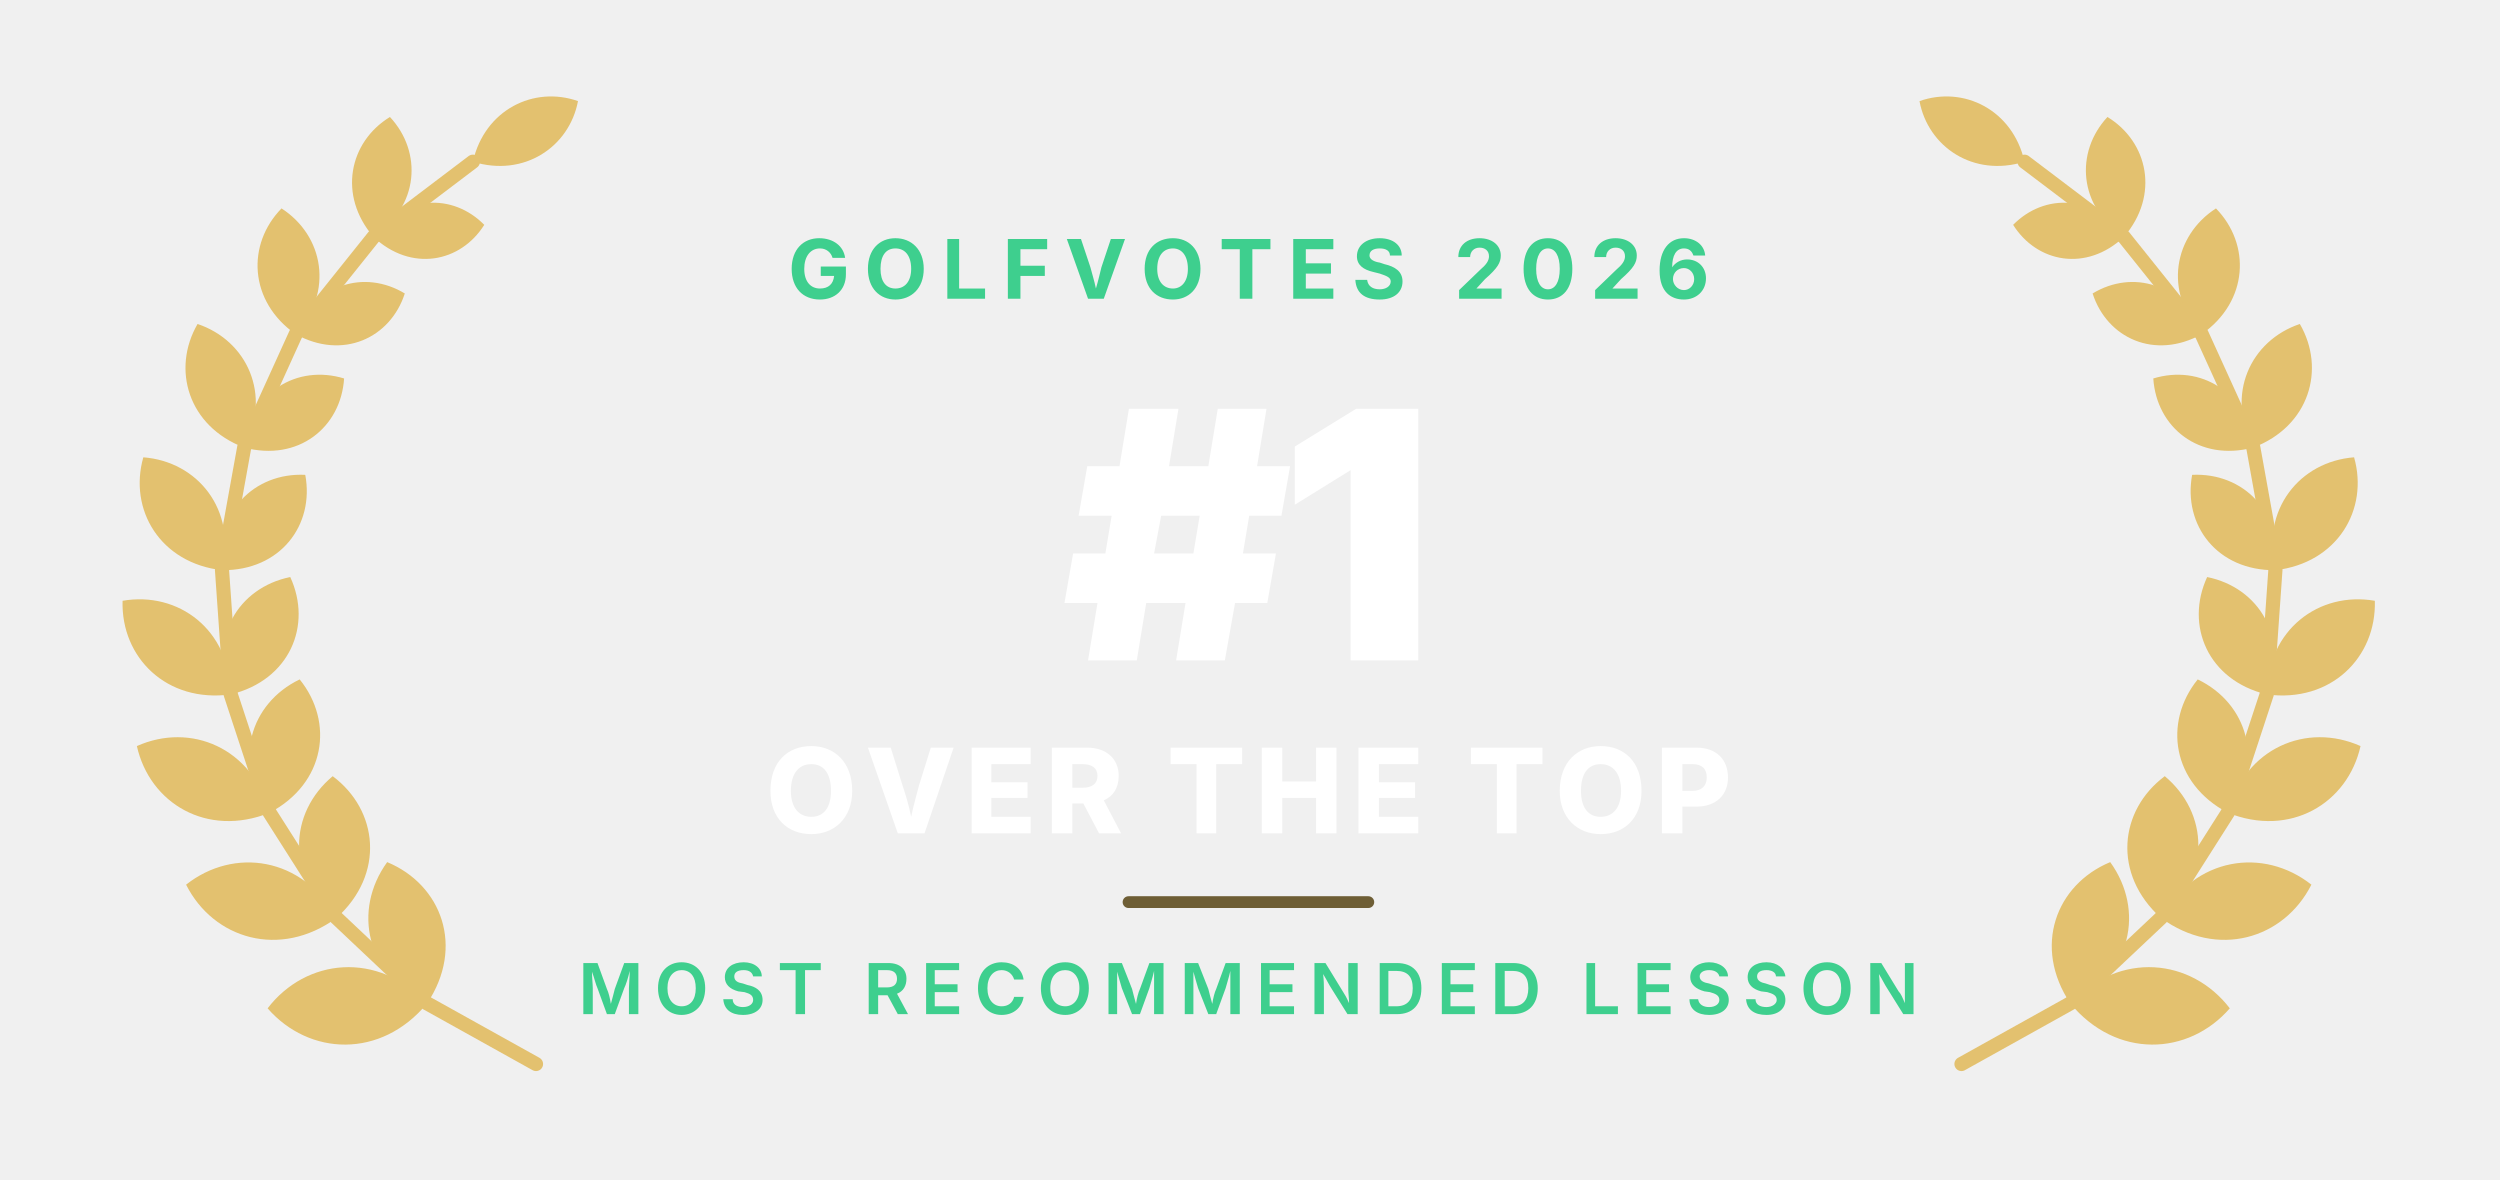
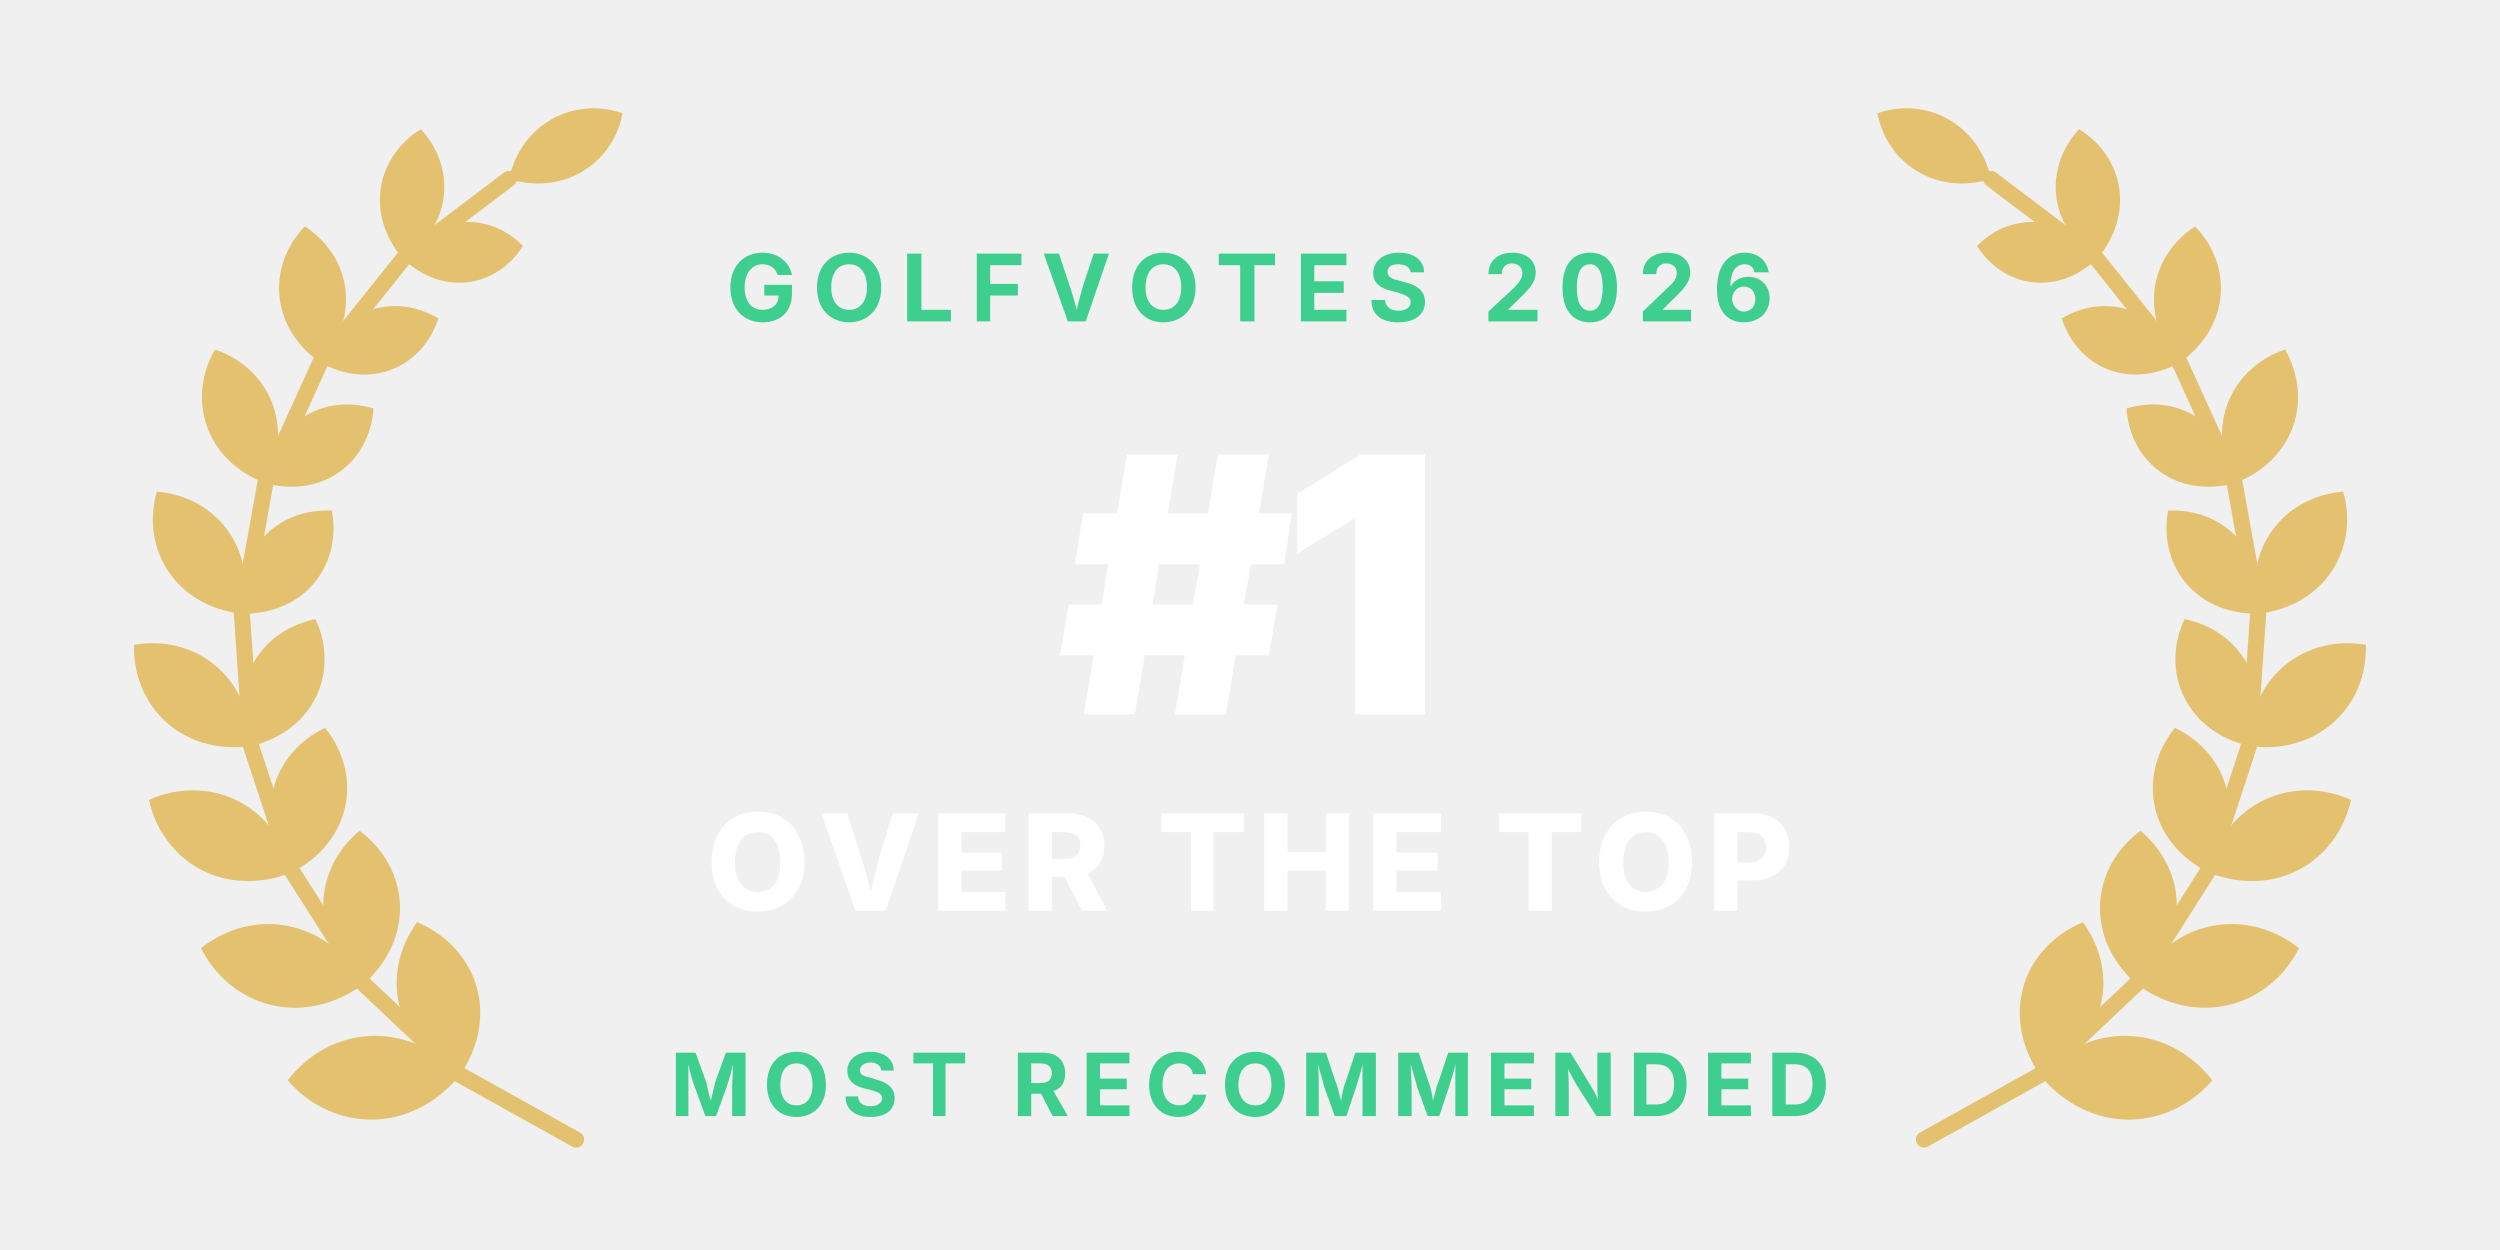
- <svg xmlns="http://www.w3.org/2000/svg" width="318" height="150" viewBox="0 0 318 150" role="img">
-   <path d="M68.18 135.34 L54.33 127.63 L42.81 116.76 L34.30 103.38 L29.35 88.33 L28.24 72.53 L31.06 56.93 L37.61 42.51 L47.51 30.14 L60.15 20.57M249.50 135.34 L263.34 127.63 L274.87 116.76 L283.37 103.38 L288.32 88.33 L289.43 72.53 L286.62 56.93 L280.06 42.51 L270.16 30.14 L257.52 20.57" fill="none" stroke="#E3C16F" stroke-width="1.8" stroke-linecap="round" />
-   <path d="M54.33 127.63C48.03 120.92 38.92 121.89 34.04 128.26C39.31 134.31 48.46 134.72 54.33 127.63ZM54.33 127.63C59.12 120.46 56.20 112.55 49.25 109.66C44.84 115.76 46.50 124.02 54.33 127.63ZM42.81 116.76C38.50 108.98 29.74 107.73 23.67 112.53C27.16 119.45 35.63 122.00 42.81 116.76ZM42.81 116.76C48.99 111.18 48.13 103.08 42.32 98.73C36.74 103.39 36.33 111.52 42.81 116.76ZM34.30 103.38C32.12 95.10 24.23 91.85 17.41 94.90C19.04 102.19 26.35 106.58 34.30 103.38ZM34.30 103.38C41.40 99.63 42.52 91.87 38.12 86.42C31.80 89.46 29.49 96.96 34.30 103.38ZM29.35 88.33C29.27 80.08 22.68 75.19 15.59 76.42C15.38 83.61 21.17 89.44 29.35 88.33ZM29.35 88.33C36.86 86.51 39.75 79.53 36.92 73.40C30.31 74.74 26.38 81.19 29.35 88.33ZM28.24 72.53C30.12 64.82 25.13 58.70 18.23 58.17C16.34 64.82 20.36 71.62 28.24 72.53ZM28.24 72.53C35.68 72.60 40.02 66.77 38.83 60.40C32.35 60.08 27.16 65.17 28.24 72.53ZM31.06 56.93C34.62 50.20 31.42 43.33 25.13 41.21C21.80 46.96 23.93 54.23 31.06 56.93ZM31.06 56.93C37.96 58.76 43.37 54.36 43.77 48.14C37.81 46.32 31.78 49.83 31.06 56.93ZM37.61 42.51C42.51 37.09 41.15 29.96 35.81 26.51C31.36 31.06 31.63 38.32 37.61 42.51ZM37.61 42.51C43.59 45.83 49.66 43.01 51.49 37.33C46.39 34.24 39.96 36.08 37.61 42.51ZM47.51 30.14C53.33 26.27 53.75 19.33 49.60 14.88C44.41 18.05 42.95 24.85 47.51 30.14ZM47.51 30.14C52.28 34.62 58.56 33.43 61.60 28.60C57.59 24.53 51.20 24.73 47.51 30.14ZM60.15 20.57C66.66 22.59 72.42 18.68 73.52 12.86C67.93 10.89 61.66 13.93 60.15 20.57ZM263.34 127.63C269.21 134.72 278.37 134.31 283.63 128.26C278.75 121.89 269.64 120.92 263.34 127.63ZM263.34 127.63C271.17 124.02 272.83 115.76 268.42 109.66C261.47 112.55 258.55 120.46 263.34 127.63ZM274.87 116.76C282.04 122.00 290.51 119.45 294.01 112.53C287.93 107.73 279.17 108.98 274.87 116.76ZM274.87 116.76C281.34 111.52 280.93 103.39 275.36 98.73C269.54 103.08 268.68 111.18 274.87 116.76ZM283.37 103.38C291.32 106.58 298.63 102.19 300.26 94.90C293.44 91.85 285.55 95.10 283.37 103.38ZM283.37 103.38C288.18 96.96 285.87 89.46 279.55 86.42C275.15 91.87 276.27 99.63 283.37 103.38ZM288.32 88.33C296.50 89.44 302.29 83.61 302.08 76.42C295.00 75.19 288.40 80.08 288.32 88.33ZM288.32 88.33C291.29 81.19 287.36 74.74 280.75 73.40C277.92 79.53 280.81 86.51 288.32 88.33ZM289.43 72.53C297.31 71.62 301.33 64.82 299.44 58.17C292.54 58.70 287.55 64.82 289.43 72.53ZM289.43 72.53C290.51 65.17 285.32 60.08 278.84 60.40C277.66 66.77 281.99 72.60 289.43 72.53ZM286.62 56.93C293.74 54.23 295.87 46.96 292.54 41.21C286.25 43.33 283.05 50.20 286.62 56.93ZM286.62 56.93C285.89 49.83 279.86 46.32 273.90 48.14C274.30 54.36 279.72 58.76 286.62 56.93ZM280.06 42.51C286.04 38.32 286.31 31.06 281.87 26.51C276.52 29.96 275.16 37.09 280.06 42.51ZM280.06 42.51C277.71 36.08 271.28 34.24 266.18 37.33C268.01 43.01 274.08 45.83 280.06 42.51ZM270.16 30.14C274.72 24.85 273.26 18.05 268.07 14.88C263.93 19.33 264.35 26.27 270.16 30.14ZM270.16 30.14C266.47 24.73 260.08 24.53 256.07 28.60C259.11 33.43 265.39 34.62 270.16 30.14ZM257.52 20.57C256.01 13.93 249.75 10.89 244.16 12.86C245.25 18.68 251.01 22.59 257.52 20.57Z" fill="#E3C16F" />
-   <rect x="142.8" y="114" width="32" height="1.5" rx=".75" fill="#6E5E35" />
-   <path d="M104.3 38.1C106.2 38.1 107.6 36.9 107.6 34.9L107.6 33.9L104.4 33.9L104.4 35.1L106.1 35.1C106 36.1 105.4 36.7 104.3 36.7C103.1 36.7 102.3 35.8 102.3 34.2C102.3 32.6 103.1 31.6 104.3 31.6C105.1 31.6 105.7 32.1 105.9 32.8L107.5 32.8C107.3 31.3 106 30.3 104.2 30.3C102.2 30.3 100.7 31.7 100.7 34.2C100.7 36.6 102.1 38.1 104.3 38.1ZM113.9 38.1C115.9 38.1 117.5 36.7 117.5 34.2C117.5 31.7 115.9 30.3 113.9 30.3C111.9 30.3 110.4 31.7 110.4 34.2C110.4 36.7 111.9 38.1 113.9 38.1ZM113.9 36.7C112.7 36.7 112 35.8 112 34.2C112 32.5 112.7 31.6 113.9 31.6C115.1 31.6 115.9 32.5 115.9 34.2C115.9 35.8 115.1 36.7 113.9 36.7ZM120.5 38L125.3 38L125.3 36.7L122 36.7L122 30.4L120.5 30.4ZM128.2 38L129.8 38L129.8 35.1L132.9 35.1L132.9 33.8L129.8 33.8L129.8 31.7L133.2 31.7L133.2 30.4L128.2 30.4ZM138.4 38L140.4 38L143.1 30.4L141.3 30.4L140.1 34C139.9 34.8 139.7 35.7 139.4 36.7C139.2 35.7 138.9 34.8 138.7 34L137.5 30.4L135.7 30.4ZM149.2 38.1C151.2 38.1 152.7 36.7 152.7 34.2C152.7 31.7 151.2 30.3 149.2 30.3C147.1 30.3 145.6 31.7 145.6 34.2C145.6 36.7 147.1 38.1 149.2 38.1ZM149.2 36.7C148 36.7 147.2 35.8 147.2 34.2C147.2 32.5 148 31.6 149.2 31.6C150.3 31.6 151.1 32.5 151.1 34.2C151.1 35.8 150.3 36.7 149.2 36.7ZM155.4 31.7L157.7 31.7L157.7 38L159.3 38L159.3 31.7L161.6 31.7L161.6 30.4L155.4 30.4ZM164.5 38L169.6 38L169.6 36.7L166.1 36.7L166.1 34.8L169.3 34.8L169.3 33.5L166.1 33.5L166.1 31.7L169.6 31.7L169.6 30.4L164.5 30.4ZM175.5 38.1C177.3 38.1 178.4 37.2 178.4 35.8C178.4 34.5 177.4 33.9 176.1 33.6L175.5 33.4C174.8 33.3 174.2 33 174.2 32.5C174.2 31.9 174.7 31.6 175.5 31.6C176.3 31.6 176.8 31.9 176.8 32.5L178.3 32.5C178.3 31.2 177.2 30.3 175.5 30.3C173.8 30.3 172.6 31.2 172.6 32.6C172.6 33.7 173.4 34.3 174.7 34.6L175.5 34.8C176.4 35.1 176.9 35.3 176.9 35.8C176.9 36.4 176.3 36.8 175.5 36.8C174.6 36.8 174 36.4 173.9 35.6L172.4 35.6C172.5 37.3 173.6 38.1 175.5 38.1ZM185.6 38L191 38L191 36.7L187.8 36.7L187.8 36.7L188.9 35.5C190.5 34.1 190.9 33.4 190.9 32.5C190.9 31.2 189.8 30.3 188.2 30.3C186.6 30.3 185.5 31.2 185.5 32.7L187 32.7C187 32 187.5 31.5 188.2 31.5C188.9 31.5 189.4 31.9 189.4 32.6C189.4 33.2 189 33.7 188.3 34.3L185.6 36.9ZM196.9 38.1C198.8 38.1 200 36.7 200 34.2C200 31.7 198.8 30.3 196.9 30.3C195 30.3 193.8 31.7 193.8 34.2C193.8 36.7 195 38.1 196.9 38.1ZM196.9 36.8C196 36.8 195.4 35.9 195.4 34.2C195.4 32.5 196 31.6 196.9 31.6C197.8 31.6 198.4 32.5 198.4 34.2C198.4 35.9 197.8 36.8 196.9 36.8ZM202.9 38L208.3 38L208.3 36.7L205.1 36.7L205.1 36.7L206.2 35.5C207.8 34.1 208.2 33.4 208.2 32.5C208.2 31.2 207.1 30.3 205.5 30.3C203.9 30.3 202.8 31.2 202.8 32.7L204.3 32.7C204.3 32 204.8 31.5 205.5 31.5C206.2 31.5 206.7 31.9 206.7 32.6C206.7 33.2 206.3 33.7 205.6 34.3L202.9 36.9ZM214.2 38.1C215.8 38.1 217 37 217 35.4C217 34 216 33 214.6 33C213.8 33 213.1 33.4 212.7 34L212.7 34C212.7 32.5 213.2 31.6 214.2 31.6C214.8 31.6 215.2 31.9 215.4 32.5L216.9 32.5C216.8 31.2 215.7 30.3 214.2 30.3C212.3 30.3 211.1 31.8 211.1 34.4C211.1 37.2 212.6 38.1 214.2 38.1ZM214.2 36.9C213.4 36.9 212.8 36.2 212.8 35.5C212.8 34.7 213.4 34.1 214.2 34.1C214.9 34.1 215.5 34.7 215.5 35.5C215.5 36.3 214.9 36.9 214.2 36.9Z" fill="#3ECF8E" />
-   <path d="M149.6 84L155.8 84L157.1 76.7L161.2 76.7L162.3 70.4L158.1 70.4L158.9 65.6L163 65.6L164.1 59.3L159.9 59.3L161.1 52L154.9 52L153.7 59.3L148.7 59.3L149.9 52L143.6 52L142.4 59.3L138.3 59.3L137.2 65.6L141.4 65.6L140.6 70.4L136.5 70.4L135.4 76.7L139.6 76.7L138.4 84L144.6 84L145.8 76.7L150.8 76.7ZM146.8 70.4L147.7 65.6L152.6 65.6L151.8 70.4ZM180.4 52L172.5 52L164.7 56.8L164.7 64.2L171.8 59.8L171.8 59.8L171.8 84L180.4 84Z" fill="#FFFFFF" />
-   <path d="M103.2 106.1C106.1 106.1 108.4 104.1 108.4 100.6C108.4 96.9 106.1 94.9 103.2 94.9C100.2 94.9 98 96.9 98 100.6C98 104.1 100.2 106.1 103.2 106.1ZM103.2 103.9C101.6 103.9 100.6 102.7 100.6 100.6C100.6 98.4 101.6 97.2 103.2 97.2C104.8 97.2 105.7 98.4 105.7 100.6C105.7 102.7 104.8 103.9 103.2 103.9ZM114.2 106L117.6 106L121.3 95.1L118.4 95.1L116.9 99.9C116.6 101.1 116.2 102.4 115.9 103.9C115.6 102.4 115.2 101.1 114.8 99.9L113.3 95.1L110.4 95.1ZM123.6 106L131.1 106L131.1 103.9L126.1 103.9L126.1 101.5L130.7 101.5L130.7 99.5L126.1 99.5L126.1 97.2L131.1 97.2L131.1 95.1L123.6 95.1ZM133.8 106L136.4 106L136.4 102.2L137.8 102.2L139.8 106L142.6 106L140.4 101.8C141.6 101.3 142.3 100.2 142.3 98.7C142.3 96.5 140.7 95.1 138.3 95.1L133.8 95.1ZM136.4 100.2L136.4 97.2L137.7 97.2C138.9 97.2 139.6 97.7 139.6 98.7C139.6 99.7 138.9 100.2 137.7 100.2ZM148.9 97.2L152.2 97.2L152.2 106L154.7 106L154.7 97.2L158 97.2L158 95.1L148.9 95.1ZM160.5 106L163.1 106L163.1 101.5L167.4 101.5L167.4 106L170 106L170 95.1L167.4 95.1L167.4 99.4L163.1 99.4L163.1 95.1L160.5 95.1ZM172.8 106L180.4 106L180.4 103.9L175.4 103.9L175.4 101.5L180 101.5L180 99.5L175.4 99.5L175.4 97.2L180.4 97.2L180.4 95.1L172.8 95.1ZM187.1 97.2L190.4 97.2L190.4 106L192.9 106L192.9 97.2L196.2 97.2L196.2 95.1L187.1 95.1ZM203.6 106.1C206.6 106.1 208.8 104.1 208.8 100.6C208.8 96.9 206.6 94.9 203.6 94.9C200.7 94.9 198.4 96.9 198.4 100.6C198.4 104.1 200.7 106.1 203.6 106.1ZM203.6 103.9C202 103.9 201.1 102.7 201.1 100.6C201.1 98.4 202 97.2 203.6 97.2C205.2 97.2 206.2 98.4 206.2 100.6C206.2 102.7 205.2 103.9 203.6 103.9ZM211.4 106L214 106L214 102.6L215.8 102.6C218.3 102.6 219.8 101.1 219.8 98.9C219.8 96.6 218.3 95.1 215.8 95.1L211.4 95.1ZM214 100.6L214 97.2L215.3 97.2C216.5 97.2 217.1 97.8 217.1 98.9C217.1 99.9 216.5 100.6 215.3 100.6Z" fill="#FFFFFF" />
-   <path d="M74.2 129L75.4 129L75.4 125.7C75.4 125.2 75.3 124.3 75.3 123.6C75.6 124.4 75.8 125.3 76 125.7L77.2 129L78.2 129L79.4 125.7C79.6 125.3 79.9 124.4 80.1 123.5C80.1 124.3 80 125.2 80 125.7L80 129L81.2 129L81.2 122.5L79.4 122.5L78.2 125.8C78.1 126.2 77.9 127 77.7 127.7C77.6 127 77.4 126.2 77.2 125.8L76 122.5L74.2 122.5ZM86.7 129.1C88.4 129.1 89.7 127.8 89.7 125.7C89.7 123.6 88.4 122.4 86.7 122.4C85 122.4 83.7 123.6 83.7 125.7C83.7 127.8 85 129.1 86.7 129.1ZM86.7 128C85.7 128 84.9 127.2 84.9 125.7C84.9 124.2 85.7 123.4 86.7 123.4C87.8 123.4 88.5 124.2 88.5 125.7C88.5 127.2 87.8 128 86.7 128ZM94.5 129.1C96.1 129.1 97 128.3 97 127.2C97 126 96.1 125.5 95.1 125.3L94.5 125.1C93.9 125 93.4 124.8 93.4 124.2C93.4 123.7 93.8 123.4 94.6 123.4C95.3 123.4 95.7 123.7 95.8 124.2L96.9 124.2C96.9 123.2 96 122.4 94.6 122.4C93.2 122.4 92.2 123.1 92.2 124.3C92.2 125.2 92.8 125.8 93.9 126.1L94.7 126.2C95.4 126.4 95.8 126.6 95.8 127.2C95.8 127.7 95.3 128.1 94.5 128.1C93.8 128.1 93.2 127.8 93.2 127.1L92 127.1C92.1 128.4 93 129.1 94.5 129.1ZM99.2 123.4L101.2 123.4L101.2 129L102.4 129L102.4 123.4L104.4 123.4L104.4 122.5L99.2 122.5ZM110.5 129L111.7 129L111.7 126.6L112.9 126.6L114.2 129L115.5 129L114.1 126.4C114.9 126.1 115.3 125.4 115.3 124.5C115.3 123.3 114.5 122.5 113 122.5L110.5 122.5ZM111.7 125.6L111.7 123.4L112.8 123.4C113.7 123.4 114.1 123.8 114.1 124.5C114.1 125.2 113.7 125.6 112.8 125.6ZM117.8 129L122 129L122 128L118.9 128L118.9 126.2L121.8 126.2L121.8 125.2L118.9 125.2L118.9 123.4L122 123.4L122 122.5L117.8 122.5ZM127.4 129.1C129 129.1 130 128.1 130.2 126.8L129 126.8C128.8 127.6 128.2 128 127.4 128C126.4 128 125.6 127.2 125.6 125.7C125.6 124.2 126.4 123.4 127.4 123.4C128.2 123.4 128.8 123.9 129 124.6L130.2 124.6C130 123.2 128.9 122.4 127.4 122.4C125.7 122.4 124.4 123.6 124.4 125.7C124.4 127.8 125.7 129.1 127.4 129.1ZM135.5 129.1C137.2 129.1 138.5 127.8 138.5 125.7C138.5 123.6 137.2 122.4 135.5 122.4C133.7 122.4 132.4 123.6 132.4 125.7C132.4 127.8 133.7 129.1 135.5 129.1ZM135.5 128C134.4 128 133.6 127.2 133.6 125.7C133.6 124.2 134.4 123.4 135.5 123.4C136.5 123.4 137.3 124.2 137.3 125.7C137.3 127.2 136.5 128 135.5 128ZM141 129L142.1 129L142.1 125.7C142.1 125.2 142.1 124.3 142.1 123.6C142.3 124.4 142.6 125.3 142.7 125.7L144 129L145 129L146.2 125.7C146.3 125.3 146.6 124.4 146.8 123.5C146.8 124.3 146.8 125.2 146.8 125.7L146.8 129L148 129L148 122.5L146.2 122.5L145 125.8C144.8 126.2 144.6 127 144.5 127.7C144.3 127 144.1 126.2 144 125.8L142.7 122.5L141 122.5ZM150.7 129L151.8 129L151.8 125.7C151.8 125.2 151.8 124.3 151.8 123.6C152 124.4 152.3 125.3 152.4 125.7L153.7 129L154.7 129L155.9 125.7C156 125.3 156.3 124.4 156.5 123.5C156.5 124.3 156.5 125.2 156.5 125.7L156.5 129L157.7 129L157.7 122.5L155.9 122.5L154.7 125.8C154.5 126.2 154.3 127 154.2 127.7C154 127 153.8 126.2 153.7 125.8L152.4 122.5L150.7 122.5ZM160.4 129L164.6 129L164.6 128L161.5 128L161.5 126.2L164.4 126.2L164.4 125.2L161.5 125.2L161.5 123.4L164.6 123.4L164.6 122.5L160.4 122.5ZM167.2 129L168.4 129L168.4 125.7C168.4 125.4 168.4 124.7 168.3 123.9C168.8 124.7 169 125.2 169.4 125.8L171.4 129L172.7 129L172.7 122.5L171.5 122.5L171.5 125.9C171.5 126.3 171.6 127 171.6 127.6C171.3 126.9 171 126.4 170.8 126.1L168.6 122.5L167.2 122.5ZM177.7 129C179.7 129 180.8 127.8 180.8 125.7C180.8 123.7 179.7 122.5 177.7 122.5L175.5 122.5L175.5 129ZM176.6 128L176.6 123.5L177.6 123.5C179 123.5 179.7 124.2 179.7 125.7C179.7 127.2 179 128 177.6 128ZM183.4 129L187.6 129L187.6 128L184.5 128L184.5 126.2L187.4 126.2L187.4 125.2L184.5 125.2L184.5 123.4L187.6 123.4L187.6 122.5L183.4 122.5ZM192.4 129C194.4 129 195.6 127.8 195.6 125.7C195.6 123.7 194.4 122.5 192.5 122.5L190.2 122.5L190.2 129ZM191.4 128L191.4 123.5L192.4 123.5C193.7 123.5 194.4 124.2 194.4 125.7C194.4 127.2 193.7 128 192.4 128ZM201.8 129L205.8 129L205.8 128L202.9 128L202.9 122.5L201.8 122.5ZM208.3 129L212.5 129L212.5 128L209.4 128L209.4 126.2L212.3 126.2L212.3 125.2L209.4 125.2L209.4 123.4L212.5 123.4L212.5 122.5L208.3 122.5ZM217.4 129.1C219 129.1 219.9 128.3 219.9 127.2C219.9 126 218.9 125.5 218 125.3L217.4 125.1C216.8 125 216.2 124.8 216.2 124.2C216.2 123.7 216.7 123.4 217.4 123.4C218.1 123.4 218.6 123.7 218.7 124.2L219.8 124.2C219.8 123.2 218.8 122.4 217.4 122.4C216.1 122.4 215 123.1 215 124.3C215 125.2 215.7 125.8 216.8 126.1L217.5 126.2C218.2 126.4 218.7 126.6 218.7 127.2C218.7 127.7 218.2 128.1 217.4 128.1C216.7 128.1 216.1 127.8 216 127.1L214.9 127.1C214.9 128.4 215.9 129.1 217.4 129.1ZM224.7 129.1C226.2 129.1 227.1 128.3 227.1 127.2C227.1 126 226.2 125.5 225.2 125.3L224.6 125.1C224.1 125 223.5 124.8 223.5 124.2C223.5 123.7 223.9 123.4 224.7 123.4C225.4 123.4 225.9 123.7 225.9 124.2L227.1 124.2C227 123.2 226.1 122.4 224.7 122.4C223.3 122.4 222.3 123.1 222.3 124.3C222.3 125.2 222.9 125.8 224 126.1L224.8 126.2C225.5 126.4 226 126.6 226 127.2C226 127.7 225.4 128.1 224.7 128.1C223.9 128.1 223.3 127.8 223.3 127.1L222.1 127.1C222.2 128.4 223.1 129.1 224.7 129.1ZM232.4 129.1C234.1 129.1 235.4 127.8 235.4 125.7C235.4 123.6 234.1 122.4 232.4 122.4C230.7 122.4 229.4 123.6 229.4 125.7C229.4 127.8 230.7 129.1 232.4 129.1ZM232.4 128C231.3 128 230.6 127.2 230.6 125.7C230.6 124.2 231.3 123.4 232.4 123.4C233.5 123.4 234.2 124.2 234.2 125.7C234.2 127.2 233.5 128 232.4 128ZM237.9 129L239.1 129L239.1 125.7C239.1 125.4 239.1 124.7 239 123.9C239.5 124.7 239.7 125.2 240.1 125.8L242.1 129L243.4 129L243.4 122.5L242.3 122.5L242.3 125.9C242.3 126.3 242.3 127 242.3 127.6C242 126.9 241.8 126.4 241.5 126.1L239.3 122.5L237.9 122.5Z" fill="#3ECF8E" />
+ <svg xmlns="http://www.w3.org/2000/svg" width="280" height="140" viewBox="0 0 280 140" role="img">
+   <path d="M64.52 127.63 L51.54 120.40 L40.74 110.21 L32.77 97.67 L28.12 83.56 L27.09 68.74 L29.72 54.12 L35.87 40.60 L45.15 29.00 L57.00 20.04M215.48 127.63 L228.46 120.40 L239.26 110.21 L247.23 97.67 L251.88 83.56 L252.91 68.74 L250.28 54.12 L244.13 40.60 L234.85 29.00 L223.00 20.04" fill="none" stroke="#E3C16F" stroke-width="1.8" stroke-linecap="round" />
+   <path d="M51.54 120.40C45.54 114.01 36.87 114.94 32.22 121.00C37.24 126.77 45.95 127.15 51.54 120.40ZM51.54 120.40C56.10 113.57 53.33 106.04 46.71 103.29C42.51 109.09 44.08 116.97 51.54 120.40ZM40.74 110.21C36.64 102.81 28.30 101.61 22.51 106.19C25.84 112.77 33.90 115.20 40.74 110.21ZM40.74 110.21C46.63 104.90 45.81 97.19 40.27 93.04C34.97 97.48 34.57 105.22 40.74 110.21ZM32.77 97.67C30.69 89.78 23.18 86.69 16.68 89.59C18.23 96.54 25.20 100.72 32.77 97.67ZM32.77 97.67C39.53 94.10 40.60 86.70 36.40 81.52C30.39 84.41 28.19 91.55 32.77 97.67ZM28.12 83.56C28.05 75.70 21.77 71.04 15.02 72.22C14.82 79.06 20.34 84.61 28.12 83.56ZM28.12 83.56C35.28 81.83 38.03 75.17 35.34 69.34C29.04 70.62 25.29 76.76 28.12 83.56ZM27.09 68.74C28.88 61.40 24.12 55.57 17.56 55.07C15.76 61.41 19.58 67.88 27.09 68.74ZM27.09 68.74C34.17 68.82 38.30 63.26 37.17 57.19C31.00 56.89 26.06 61.74 27.09 68.74ZM29.72 54.12C33.12 47.71 30.07 41.17 24.08 39.15C20.91 44.62 22.94 51.55 29.72 54.12ZM29.72 54.12C36.30 55.86 41.45 51.67 41.83 45.75C36.16 44.02 30.42 47.36 29.72 54.12ZM35.87 40.60C40.54 35.44 39.24 28.65 34.15 25.36C29.92 29.70 30.18 36.61 35.87 40.60ZM35.87 40.60C41.57 43.76 47.34 41.08 49.09 35.67C44.23 32.73 38.11 34.48 35.87 40.60ZM45.15 29.00C50.69 25.32 51.09 18.71 47.14 14.47C42.20 17.50 40.81 23.97 45.15 29.00ZM45.15 29.00C49.69 33.27 55.68 32.14 58.57 27.54C54.75 23.67 48.66 23.85 45.15 29.00ZM57.00 20.04C63.20 21.96 68.69 18.24 69.73 12.69C64.41 10.82 58.44 13.71 57.00 20.04ZM228.46 120.40C234.05 127.15 242.76 126.77 247.78 121.00C243.13 114.94 234.46 114.01 228.46 120.40ZM228.46 120.40C235.92 116.97 237.49 109.09 233.29 103.29C226.67 106.04 223.90 113.57 228.46 120.40ZM239.26 110.21C246.10 115.20 254.16 112.77 257.49 106.19C251.70 101.61 243.36 102.81 239.26 110.21ZM239.26 110.21C245.43 105.22 245.03 97.48 239.73 93.04C234.19 97.19 233.37 104.90 239.26 110.21ZM247.23 97.67C254.80 100.72 261.77 96.54 263.32 89.59C256.82 86.69 249.31 89.78 247.23 97.67ZM247.23 97.67C251.81 91.55 249.61 84.41 243.60 81.52C239.40 86.70 240.47 94.10 247.23 97.67ZM251.88 83.56C259.66 84.61 265.18 79.06 264.98 72.22C258.23 71.04 251.95 75.70 251.88 83.56ZM251.88 83.56C254.71 76.76 250.96 70.62 244.66 69.34C241.97 75.17 244.72 81.83 251.88 83.56ZM252.91 68.74C260.42 67.88 264.24 61.41 262.44 55.07C255.88 55.57 251.12 61.40 252.91 68.74ZM252.91 68.74C253.94 61.74 249.00 56.89 242.83 57.19C241.70 63.26 245.83 68.82 252.91 68.74ZM250.28 54.12C257.06 51.55 259.09 44.62 255.92 39.15C249.93 41.17 246.88 47.71 250.28 54.12ZM250.28 54.12C249.58 47.36 243.84 44.02 238.17 45.75C238.55 51.67 243.70 55.86 250.28 54.12ZM244.13 40.60C249.82 36.61 250.08 29.70 245.85 25.36C240.76 28.65 239.46 35.44 244.13 40.60ZM244.13 40.60C241.89 34.48 235.77 32.73 230.91 35.67C232.66 41.08 238.43 43.76 244.13 40.60ZM234.85 29.00C239.19 23.97 237.80 17.50 232.86 14.47C228.91 18.71 229.31 25.32 234.85 29.00ZM234.85 29.00C231.34 23.85 225.25 23.67 221.43 27.54C224.32 32.14 230.31 33.27 234.85 29.00ZM223.00 20.04C221.56 13.71 215.59 10.82 210.27 12.69C211.31 18.24 216.80 21.96 223.00 20.04Z" fill="#E3C16F" />
+   <path d="M85.4 36.1C87.4 36.1 88.7 34.9 88.7 32.9L88.7 31.9L85.6 31.9L85.6 33.1L87.2 33.1C87.2 34.1 86.5 34.7 85.4 34.7C84.2 34.7 83.4 33.8 83.4 32.2C83.4 30.6 84.2 29.6 85.4 29.6C86.3 29.6 86.9 30.1 87.1 30.8L88.7 30.8C88.4 29.3 87.1 28.3 85.4 28.3C83.4 28.3 81.8 29.7 81.8 32.2C81.8 34.6 83.3 36.1 85.4 36.1ZM95.1 36.1C97.1 36.1 98.7 34.7 98.7 32.2C98.7 29.7 97.1 28.3 95.1 28.3C93.1 28.3 91.5 29.7 91.5 32.2C91.5 34.7 93.1 36.1 95.1 36.1ZM95.1 34.7C93.9 34.7 93.1 33.8 93.1 32.2C93.1 30.5 93.9 29.6 95.1 29.6C96.3 29.6 97.1 30.5 97.1 32.2C97.1 33.8 96.3 34.7 95.1 34.7ZM101.6 36L106.5 36L106.5 34.7L103.2 34.7L103.2 28.4L101.6 28.4ZM109.4 36L110.9 36L110.9 33.1L114 33.1L114 31.8L110.9 31.8L110.9 29.7L114.4 29.7L114.4 28.4L109.4 28.4ZM119.6 36L121.6 36L124.2 28.4L122.5 28.4L121.3 32C121.1 32.8 120.8 33.7 120.6 34.7C120.3 33.7 120.1 32.8 119.8 32L118.6 28.4L116.9 28.4ZM130.3 36.1C132.3 36.1 133.9 34.7 133.9 32.2C133.9 29.7 132.3 28.3 130.3 28.3C128.3 28.3 126.8 29.7 126.8 32.2C126.8 34.7 128.3 36.1 130.3 36.1ZM130.3 34.7C129.1 34.7 128.3 33.8 128.3 32.2C128.3 30.5 129.1 29.6 130.3 29.6C131.5 29.6 132.3 30.5 132.3 32.2C132.3 33.8 131.5 34.7 130.3 34.7ZM136.5 29.7L138.9 29.7L138.9 36L140.5 36L140.5 29.7L142.8 29.7L142.8 28.4L136.5 28.4ZM145.7 36L150.8 36L150.8 34.7L147.2 34.7L147.2 32.8L150.5 32.8L150.5 31.5L147.2 31.5L147.2 29.7L150.8 29.7L150.8 28.4L145.7 28.4ZM156.6 36.1C158.5 36.1 159.6 35.2 159.6 33.8C159.6 32.5 158.6 31.9 157.3 31.6L156.6 31.4C156 31.3 155.4 31 155.4 30.5C155.4 29.9 155.8 29.6 156.6 29.6C157.4 29.6 157.9 29.9 158 30.5L159.5 30.5C159.5 29.2 158.4 28.3 156.7 28.3C155 28.3 153.8 29.2 153.8 30.6C153.8 31.7 154.6 32.3 155.9 32.6L156.7 32.8C157.5 33.1 158 33.3 158 33.8C158 34.4 157.5 34.8 156.6 34.8C155.8 34.8 155.2 34.4 155.1 33.6L153.6 33.6C153.6 35.3 154.8 36.1 156.6 36.1ZM166.7 36L172.2 36L172.2 34.7L168.9 34.7L168.9 34.7L170.1 33.5C171.6 32.1 172 31.4 172 30.5C172 29.2 171 28.3 169.4 28.3C167.8 28.3 166.7 29.2 166.7 30.7L168.2 30.7C168.2 30 168.6 29.5 169.3 29.5C170 29.5 170.5 29.9 170.5 30.6C170.5 31.2 170.1 31.7 169.5 32.3L166.7 34.9ZM178.1 36.1C180 36.1 181.1 34.7 181.1 32.2C181.1 29.7 180 28.3 178.1 28.3C176.1 28.3 175 29.7 175 32.2C175 34.7 176.1 36.1 178.1 36.1ZM178.1 34.8C177.1 34.8 176.6 33.9 176.6 32.2C176.6 30.5 177.1 29.6 178.1 29.6C179 29.6 179.5 30.5 179.5 32.2C179.5 33.9 179 34.8 178.1 34.8ZM184 36L189.4 36L189.4 34.7L186.2 34.7L186.2 34.7L187.4 33.5C188.9 32.1 189.3 31.4 189.3 30.5C189.3 29.2 188.3 28.3 186.7 28.3C185.1 28.3 184 29.2 184 30.7L185.5 30.7C185.5 30 185.9 29.5 186.6 29.5C187.3 29.5 187.8 29.9 187.8 30.6C187.8 31.2 187.4 31.7 186.7 32.3L184 34.9ZM195.3 36.1C197 36.1 198.2 35 198.2 33.4C198.2 32 197.2 31 195.8 31C195 31 194.2 31.4 193.9 32L193.8 32C193.8 30.5 194.4 29.6 195.4 29.6C196 29.6 196.4 29.9 196.5 30.5L198.1 30.5C197.9 29.2 196.9 28.3 195.4 28.3C193.5 28.3 192.3 29.8 192.3 32.4C192.3 35.2 193.8 36.1 195.3 36.1ZM195.3 34.9C194.6 34.9 194 34.2 194 33.5C194 32.7 194.6 32.1 195.3 32.1C196.1 32.1 196.6 32.7 196.6 33.5C196.6 34.3 196.1 34.9 195.3 34.9Z" fill="#3ECF8E" />
+   <path d="M131.6 80L137.3 80L138.4 73.4L142.1 73.4L143.1 67.7L139.3 67.7L140.1 63.2L143.8 63.2L144.7 57.5L141 57.5L142.1 50.9L136.4 50.9L135.3 57.5L130.8 57.5L131.9 50.9L126.2 50.9L125.1 57.5L121.3 57.5L120.4 63.2L124.1 63.2L123.4 67.7L119.7 67.7L118.7 73.4L122.5 73.4L121.4 80L127.1 80L128.2 73.4L132.7 73.4ZM129.1 67.7L129.8 63.2L134.4 63.2L133.6 67.7ZM159.6 50.9L152.4 50.9L145.3 55.3L145.3 62L151.8 58L151.8 58L151.8 80L159.6 80Z" fill="#FFFFFF" />
+   <path d="M84.9 102.1C87.8 102.1 90.1 100.1 90.1 96.6C90.1 92.9 87.8 90.9 84.9 90.9C81.9 90.9 79.7 92.9 79.7 96.6C79.7 100.1 81.9 102.1 84.9 102.1ZM84.9 99.9C83.3 99.9 82.3 98.7 82.3 96.6C82.3 94.4 83.3 93.2 84.9 93.2C86.5 93.2 87.4 94.4 87.4 96.6C87.4 98.7 86.5 99.9 84.9 99.9ZM95.8 102L99.2 102L102.9 91.1L100 91.1L98.5 95.9C98.2 97.1 97.9 98.4 97.5 99.9C97.2 98.4 96.8 97.1 96.4 95.9L94.9 91.1L92 91.1ZM105.1 102L112.6 102L112.6 99.9L107.7 99.9L107.7 97.5L112.2 97.5L112.2 95.5L107.7 95.5L107.7 93.2L112.6 93.2L112.6 91.1L105.1 91.1ZM115.2 102L117.8 102L117.8 98.2L119.2 98.2L121.2 102L124 102L121.8 97.8C123 97.3 123.7 96.2 123.7 94.7C123.7 92.5 122.1 91.1 119.7 91.1L115.2 91.1ZM117.8 96.2L117.8 93.2L119.1 93.2C120.4 93.2 121 93.7 121 94.7C121 95.7 120.4 96.2 119.1 96.2ZM130.1 93.2L133.4 93.2L133.4 102L135.9 102L135.9 93.2L139.3 93.2L139.3 91.1L130.1 91.1ZM141.6 102L144.2 102L144.2 97.5L148.5 97.5L148.5 102L151.1 102L151.1 91.1L148.5 91.1L148.5 95.4L144.2 95.4L144.2 91.1L141.6 91.1ZM153.8 102L161.4 102L161.4 99.9L156.4 99.9L156.4 97.5L161 97.5L161 95.5L156.4 95.5L156.4 93.2L161.4 93.2L161.4 91.1L153.8 91.1ZM167.9 93.2L171.2 93.2L171.2 102L173.8 102L173.8 93.2L177.1 93.2L177.1 91.1L167.9 91.1ZM184.3 102.1C187.3 102.1 189.5 100.1 189.5 96.6C189.5 92.9 187.3 90.9 184.3 90.9C181.4 90.9 179.1 92.9 179.1 96.6C179.1 100.1 181.4 102.1 184.3 102.1ZM184.3 99.9C182.8 99.9 181.8 98.7 181.8 96.6C181.8 94.4 182.8 93.2 184.3 93.2C185.9 93.2 186.9 94.4 186.9 96.6C186.9 98.7 185.9 99.9 184.3 99.9ZM192 102L194.6 102L194.6 98.6L196.4 98.6C198.9 98.6 200.4 97.1 200.4 94.9C200.4 92.6 198.9 91.1 196.5 91.1L192 91.1ZM194.6 96.6L194.6 93.2L195.9 93.2C197.1 93.2 197.8 93.8 197.8 94.9C197.8 95.9 197.1 96.6 195.9 96.6Z" fill="#FFFFFF" />
+   <path d="M75.7 125L77.1 125L77.1 121.7C77.1 121.1 77.1 120.1 77.1 119.2C77.3 120.2 77.6 121.2 77.8 121.7L79 125L80.2 125L81.4 121.7C81.6 121.1 81.9 120.1 82.1 119.2C82.1 120.1 82 121.1 82 121.7L82 125L83.5 125L83.5 117.9L81.3 117.9L80.1 121.2C80 121.6 79.8 122.6 79.6 123.3C79.4 122.6 79.2 121.6 79.1 121.2L77.9 117.9L75.7 117.9ZM89.2 125.1C91.1 125.1 92.5 123.8 92.5 121.5C92.5 119.1 91.1 117.8 89.2 117.8C87.3 117.8 85.9 119.1 85.9 121.5C85.9 123.8 87.3 125.1 89.2 125.1ZM89.2 123.8C88.1 123.8 87.4 123 87.4 121.5C87.4 119.9 88.1 119.1 89.2 119.1C90.3 119.1 91 119.9 91 121.5C91 123 90.3 123.8 89.2 123.8ZM97.5 125.1C99.2 125.1 100.2 124.3 100.2 123C100.2 121.8 99.3 121.2 98.1 120.9L97.5 120.7C96.9 120.6 96.3 120.4 96.3 119.9C96.3 119.4 96.8 119 97.5 119C98.2 119 98.7 119.4 98.7 119.9L100.1 119.9C100.1 118.7 99.1 117.8 97.5 117.8C96 117.8 94.9 118.7 94.9 119.9C94.9 121 95.6 121.6 96.8 121.9L97.6 122.1C98.3 122.3 98.8 122.5 98.8 123C98.8 123.5 98.3 123.9 97.5 123.9C96.7 123.9 96.1 123.5 96.1 122.8L94.7 122.8C94.7 124.3 95.8 125.1 97.5 125.1ZM102.3 119.1L104.5 119.1L104.5 125L105.9 125L105.9 119.1L108.1 119.1L108.1 117.9L102.3 117.9ZM114 125L115.5 125L115.5 122.5L116.6 122.5L117.9 125L119.6 125L118 122.2C118.9 121.9 119.3 121.2 119.3 120.2C119.3 118.8 118.4 117.9 116.8 117.9L114 117.9ZM115.5 121.3L115.5 119.1L116.5 119.1C117.4 119.1 117.8 119.5 117.8 120.2C117.8 120.9 117.4 121.3 116.5 121.3ZM121.7 125L126.5 125L126.5 123.8L123.2 123.8L123.2 122L126.2 122L126.2 120.8L123.2 120.8L123.2 119.1L126.5 119.1L126.5 117.9L121.7 117.9ZM132 125.1C133.8 125.1 134.9 123.9 135.1 122.6L133.6 122.6C133.5 123.3 132.9 123.8 132.1 123.8C131 123.8 130.2 123 130.2 121.5C130.2 120 130.9 119.1 132.1 119.1C132.9 119.1 133.5 119.6 133.6 120.3L135.1 120.3C134.9 118.7 133.6 117.8 132 117.8C130.2 117.8 128.7 119.1 128.7 121.5C128.7 123.8 130.1 125.1 132 125.1ZM140.6 125.1C142.4 125.1 143.9 123.8 143.9 121.5C143.9 119.1 142.4 117.8 140.6 117.8C138.7 117.8 137.2 119.1 137.2 121.5C137.2 123.8 138.7 125.1 140.6 125.1ZM140.6 123.8C139.5 123.8 138.7 123 138.7 121.5C138.7 119.9 139.5 119.1 140.6 119.1C141.7 119.1 142.4 119.9 142.4 121.5C142.4 123 141.7 123.8 140.6 123.8ZM146.3 125L147.7 125L147.7 121.7C147.7 121.1 147.7 120.1 147.6 119.2C147.9 120.2 148.2 121.2 148.3 121.7L149.5 125L150.8 125L151.9 121.7C152.1 121.1 152.4 120.1 152.6 119.2C152.6 120.1 152.6 121.1 152.6 121.7L152.6 125L154.1 125L154.1 117.9L151.8 117.9L150.7 121.2C150.5 121.6 150.3 122.6 150.2 123.3C150 122.6 149.8 121.6 149.6 121.2L148.5 117.9L146.3 117.9ZM156.6 125L158.1 125L158.1 121.7C158.1 121.1 158 120.1 158 119.2C158.3 120.2 158.6 121.2 158.7 121.7L159.9 125L161.2 125L162.3 121.7C162.5 121.1 162.8 120.1 163 119.2C163 120.1 163 121.1 163 121.7L163 125L164.4 125L164.4 117.9L162.2 117.9L161.1 121.2C160.9 121.6 160.7 122.6 160.5 123.3C160.4 122.6 160.2 121.6 160 121.2L158.9 117.9L156.6 117.9ZM167 125L171.8 125L171.8 123.8L168.5 123.8L168.5 122L171.5 122L171.5 120.8L168.5 120.8L168.5 119.1L171.8 119.1L171.8 117.9L167 117.9ZM174.2 125L175.7 125L175.7 121.7C175.7 121.3 175.7 120.6 175.6 119.7C176.1 120.6 176.3 121.1 176.7 121.7L178.8 125L180.4 125L180.4 117.9L178.9 117.9L178.9 121.3C178.9 121.8 178.9 122.5 179 123.2C178.7 122.5 178.4 122 178.1 121.5L175.9 117.9L174.2 117.9ZM185.5 125C187.6 125 188.9 123.7 188.9 121.4C188.9 119.2 187.6 117.9 185.5 117.9L183 117.9L183 125ZM184.4 123.7L184.4 119.2L185.4 119.2C186.8 119.2 187.5 119.9 187.5 121.4C187.5 123 186.8 123.7 185.4 123.7ZM191.3 125L196.1 125L196.1 123.8L192.8 123.8L192.8 122L195.8 122L195.8 120.8L192.8 120.8L192.8 119.1L196.1 119.1L196.1 117.9L191.3 117.9ZM201 125C203.2 125 204.5 123.7 204.5 121.4C204.5 119.2 203.2 117.9 201.1 117.9L198.5 117.9L198.5 125ZM200 123.7L200 119.2L201 119.2C202.3 119.2 203 119.9 203 121.4C203 123 202.3 123.7 201 123.7Z" fill="#3ECF8E" />
</svg>
